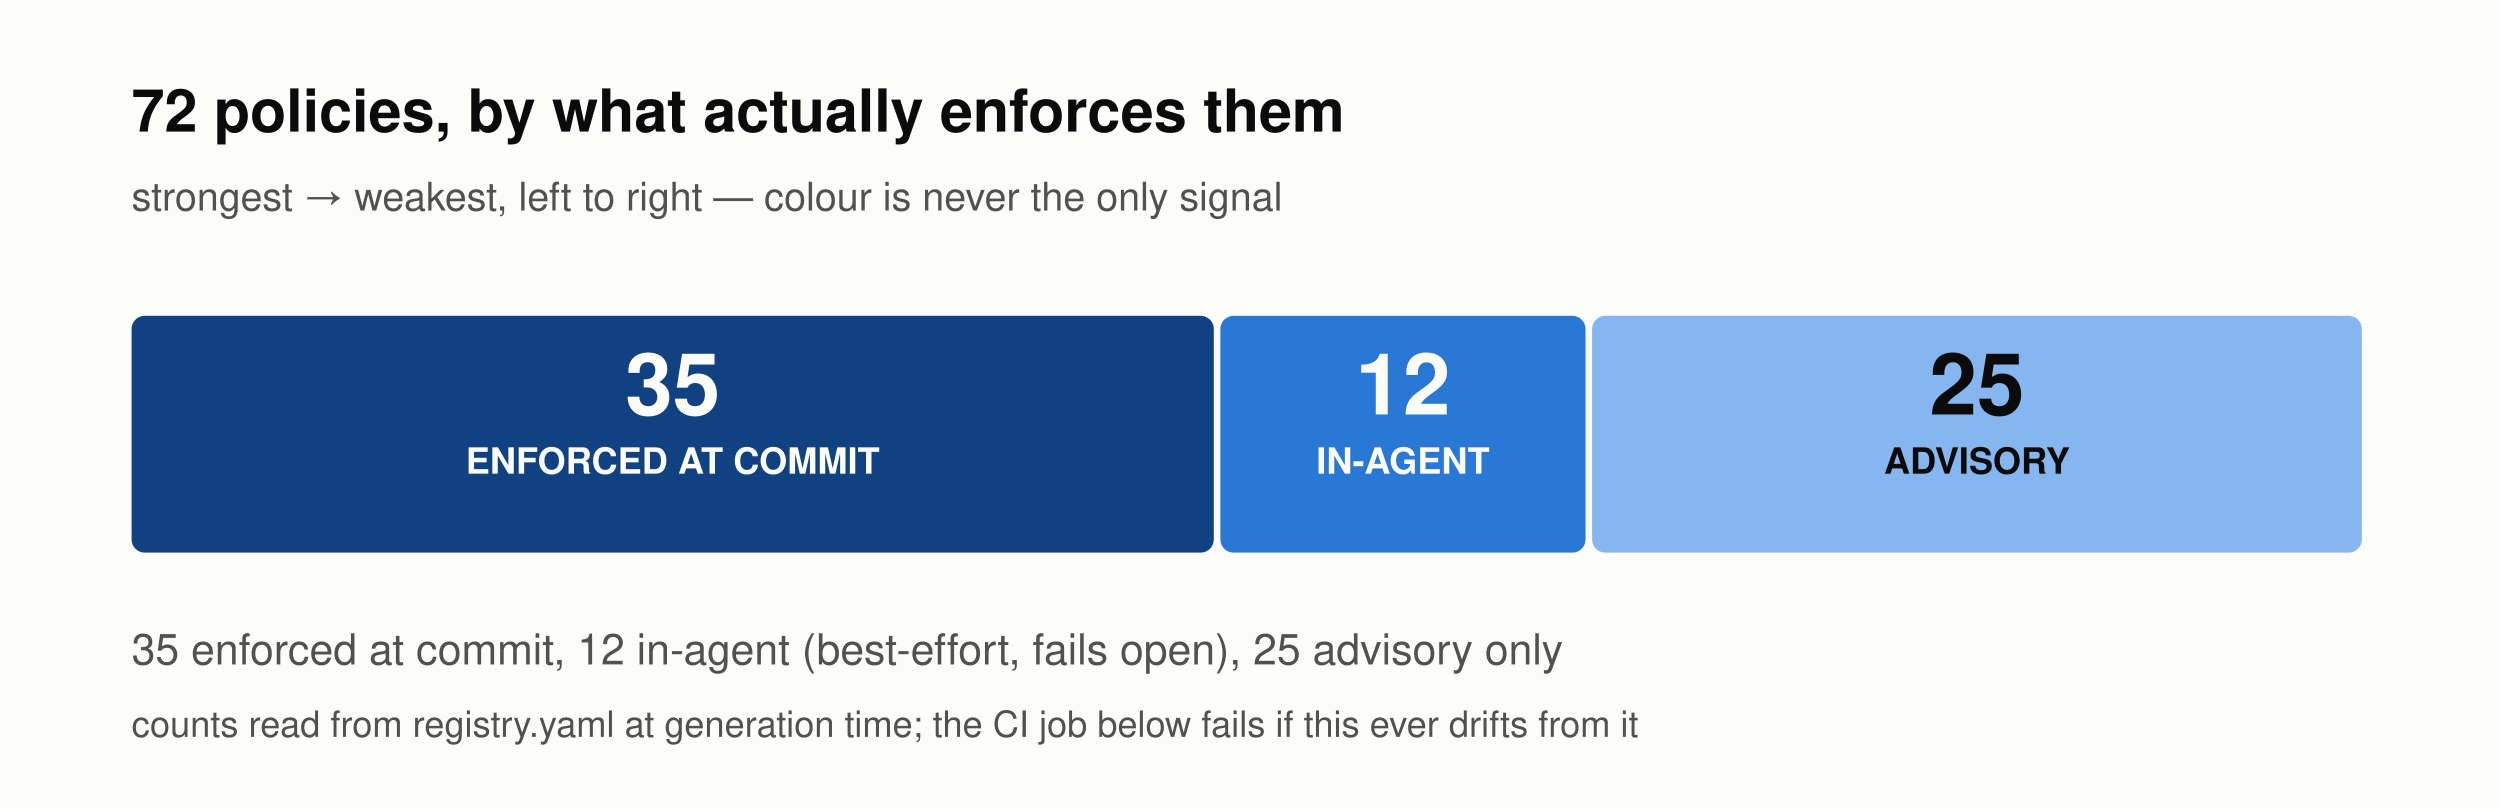
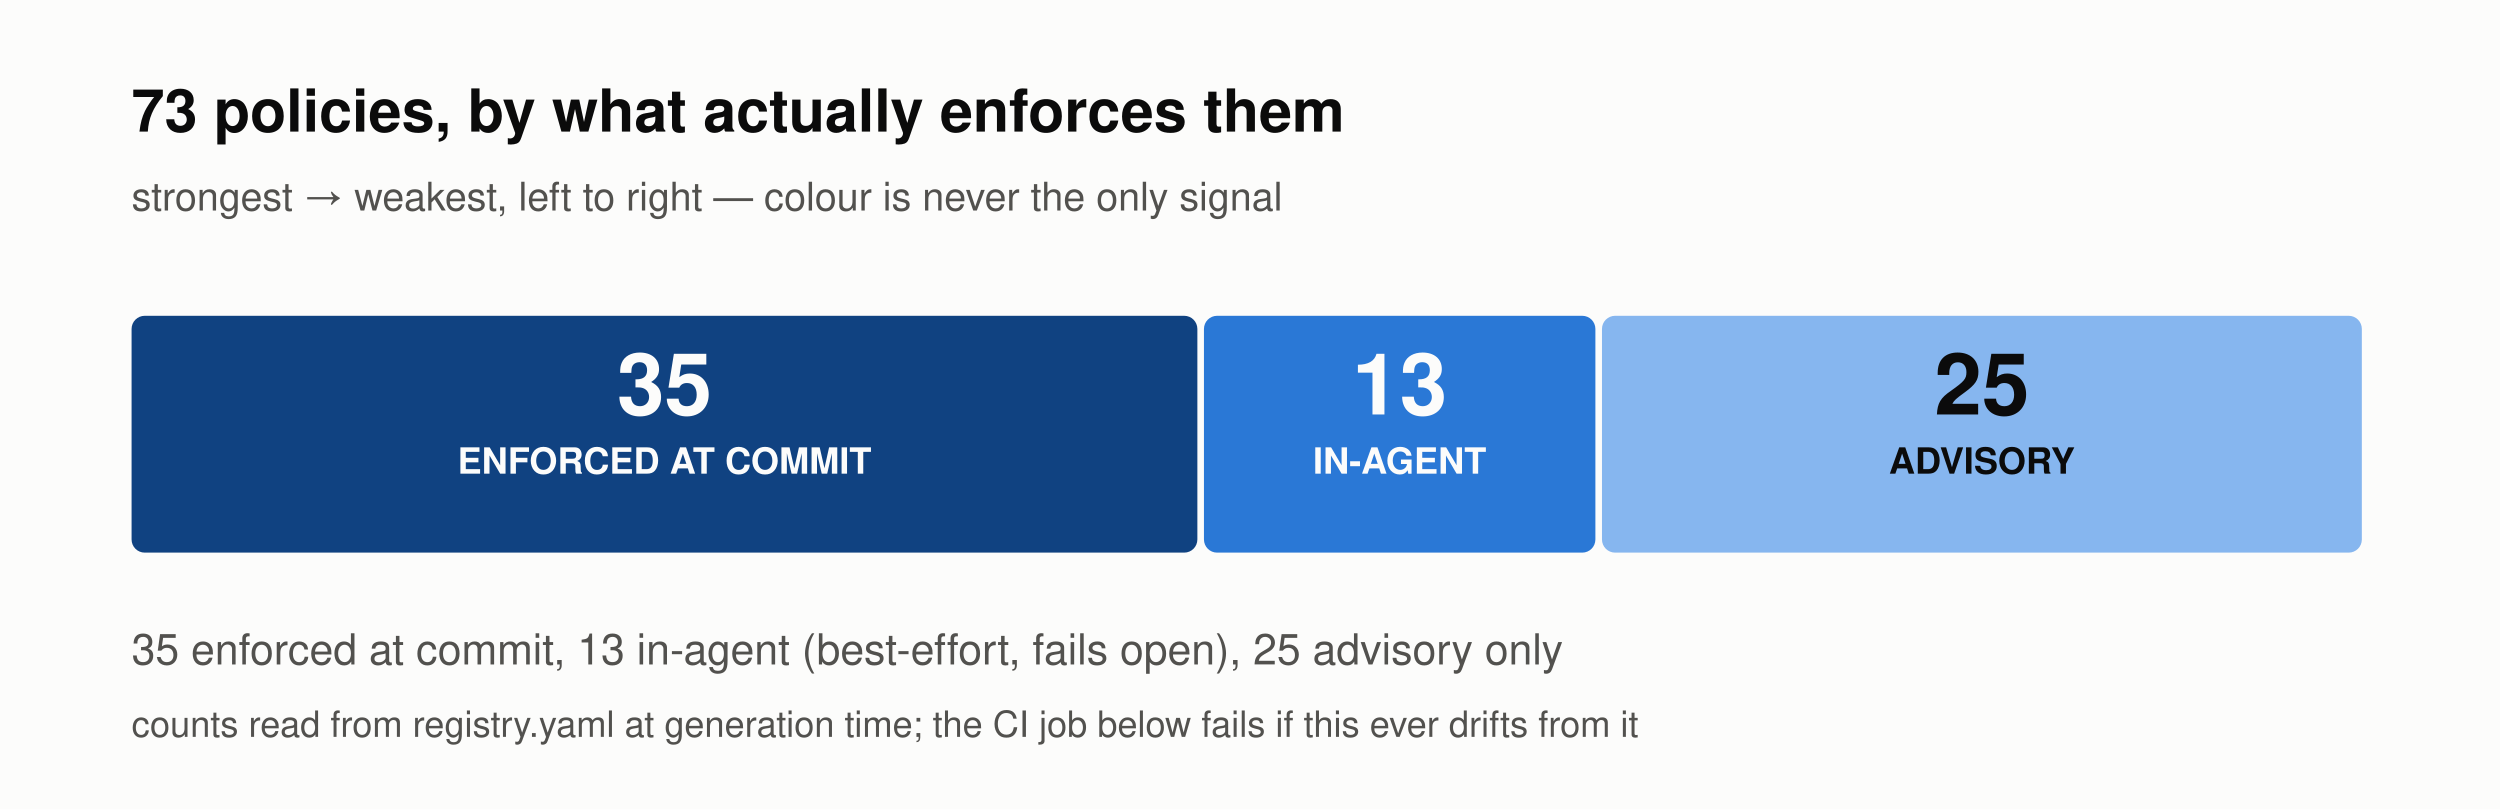
<svg xmlns="http://www.w3.org/2000/svg" width="760" height="246" viewBox="0 0 760 246" role="img" aria-labelledby="t d">
  <rect width="760" height="246" fill="#fcfcfb" />
-   <text x="40" y="40" font-family="-apple-system, BlinkMacSystemFont, 'Segoe UI', Helvetica, Arial, sans-serif" font-size="18" font-weight="600" fill="#0b0b0b" text-anchor="start">72 policies, by what actually enforces them</text>
+   <text x="40" y="40" font-family="-apple-system, BlinkMacSystemFont, 'Segoe UI', Helvetica, Arial, sans-serif" font-size="18" font-weight="600" fill="#0b0b0b" text-anchor="start">73 policies, by what actually enforces them</text>
  <text x="40" y="64" font-family="-apple-system, BlinkMacSystemFont, 'Segoe UI', Helvetica, Arial, sans-serif" font-size="12" font-weight="400" fill="#52514e" text-anchor="start">strongest → weakest, left to right — colour is never the only signal</text>
-   <rect x="40" y="96" width="329" height="72" rx="4" fill="#104281" />
-   <text x="204.5" y="126" font-family="-apple-system, BlinkMacSystemFont, 'Segoe UI', Helvetica, Arial, sans-serif" font-size="26" font-weight="700" fill="#fcfcfb" text-anchor="middle">35</text>
-   <text x="204.5" y="144" font-family="-apple-system, BlinkMacSystemFont, 'Segoe UI', Helvetica, Arial, sans-serif" font-size="11" font-weight="600" fill="#fcfcfb" text-anchor="middle">ENFORCED AT COMMIT</text>
-   <rect x="371" y="96" width="111" height="72" rx="4" fill="#2a78d6" />
-   <text x="426.5" y="126" font-family="-apple-system, BlinkMacSystemFont, 'Segoe UI', Helvetica, Arial, sans-serif" font-size="26" font-weight="700" fill="#fcfcfb" text-anchor="middle">12</text>
-   <text x="426.5" y="144" font-family="-apple-system, BlinkMacSystemFont, 'Segoe UI', Helvetica, Arial, sans-serif" font-size="11" font-weight="600" fill="#fcfcfb" text-anchor="middle">IN-AGENT</text>
-   <rect x="484" y="96" width="234" height="72" rx="4" fill="#86b6ef" />
-   <text x="601" y="126" font-family="-apple-system, BlinkMacSystemFont, 'Segoe UI', Helvetica, Arial, sans-serif" font-size="26" font-weight="700" fill="#0b0b0b" text-anchor="middle">25</text>
-   <text x="601" y="144" font-family="-apple-system, BlinkMacSystemFont, 'Segoe UI', Helvetica, Arial, sans-serif" font-size="11" font-weight="600" fill="#0b0b0b" text-anchor="middle">ADVISORY</text>
-   <text x="40" y="202" font-family="-apple-system, BlinkMacSystemFont, 'Segoe UI', Helvetica, Arial, sans-serif" font-size="13" font-weight="400" fill="#52514e" text-anchor="start">35 enforced at commit, 12 in-agent (best-effort, fails open), 25 advisory only</text>
+   <rect x="40" y="96" width="324" height="72" rx="4" fill="#104281" />
+   <text x="202" y="126" font-family="-apple-system, BlinkMacSystemFont, 'Segoe UI', Helvetica, Arial, sans-serif" font-size="26" font-weight="700" fill="#fcfcfb" text-anchor="middle">35</text>
+   <text x="202" y="144" font-family="-apple-system, BlinkMacSystemFont, 'Segoe UI', Helvetica, Arial, sans-serif" font-size="11" font-weight="600" fill="#fcfcfb" text-anchor="middle">ENFORCED AT COMMIT</text>
+   <rect x="366" y="96" width="119" height="72" rx="4" fill="#2a78d6" />
+   <text x="425.5" y="126" font-family="-apple-system, BlinkMacSystemFont, 'Segoe UI', Helvetica, Arial, sans-serif" font-size="26" font-weight="700" fill="#fcfcfb" text-anchor="middle">13</text>
+   <text x="425.5" y="144" font-family="-apple-system, BlinkMacSystemFont, 'Segoe UI', Helvetica, Arial, sans-serif" font-size="11" font-weight="600" fill="#fcfcfb" text-anchor="middle">IN-AGENT</text>
+   <rect x="487" y="96" width="231" height="72" rx="4" fill="#86b6ef" />
+   <text x="602.5" y="126" font-family="-apple-system, BlinkMacSystemFont, 'Segoe UI', Helvetica, Arial, sans-serif" font-size="26" font-weight="700" fill="#0b0b0b" text-anchor="middle">25</text>
+   <text x="602.5" y="144" font-family="-apple-system, BlinkMacSystemFont, 'Segoe UI', Helvetica, Arial, sans-serif" font-size="11" font-weight="600" fill="#0b0b0b" text-anchor="middle">ADVISORY</text>
+   <text x="40" y="202" font-family="-apple-system, BlinkMacSystemFont, 'Segoe UI', Helvetica, Arial, sans-serif" font-size="13" font-weight="400" fill="#52514e" text-anchor="start">35 enforced at commit, 13 in-agent (best-effort, fails open), 25 advisory only</text>
  <text x="40" y="224" font-family="-apple-system, BlinkMacSystemFont, 'Segoe UI', Helvetica, Arial, sans-serif" font-size="11" font-weight="400" fill="#52514e" text-anchor="start">counts read from registry.yaml at generation time; the CI job below fails if this ever drifts from it</text>
</svg>
